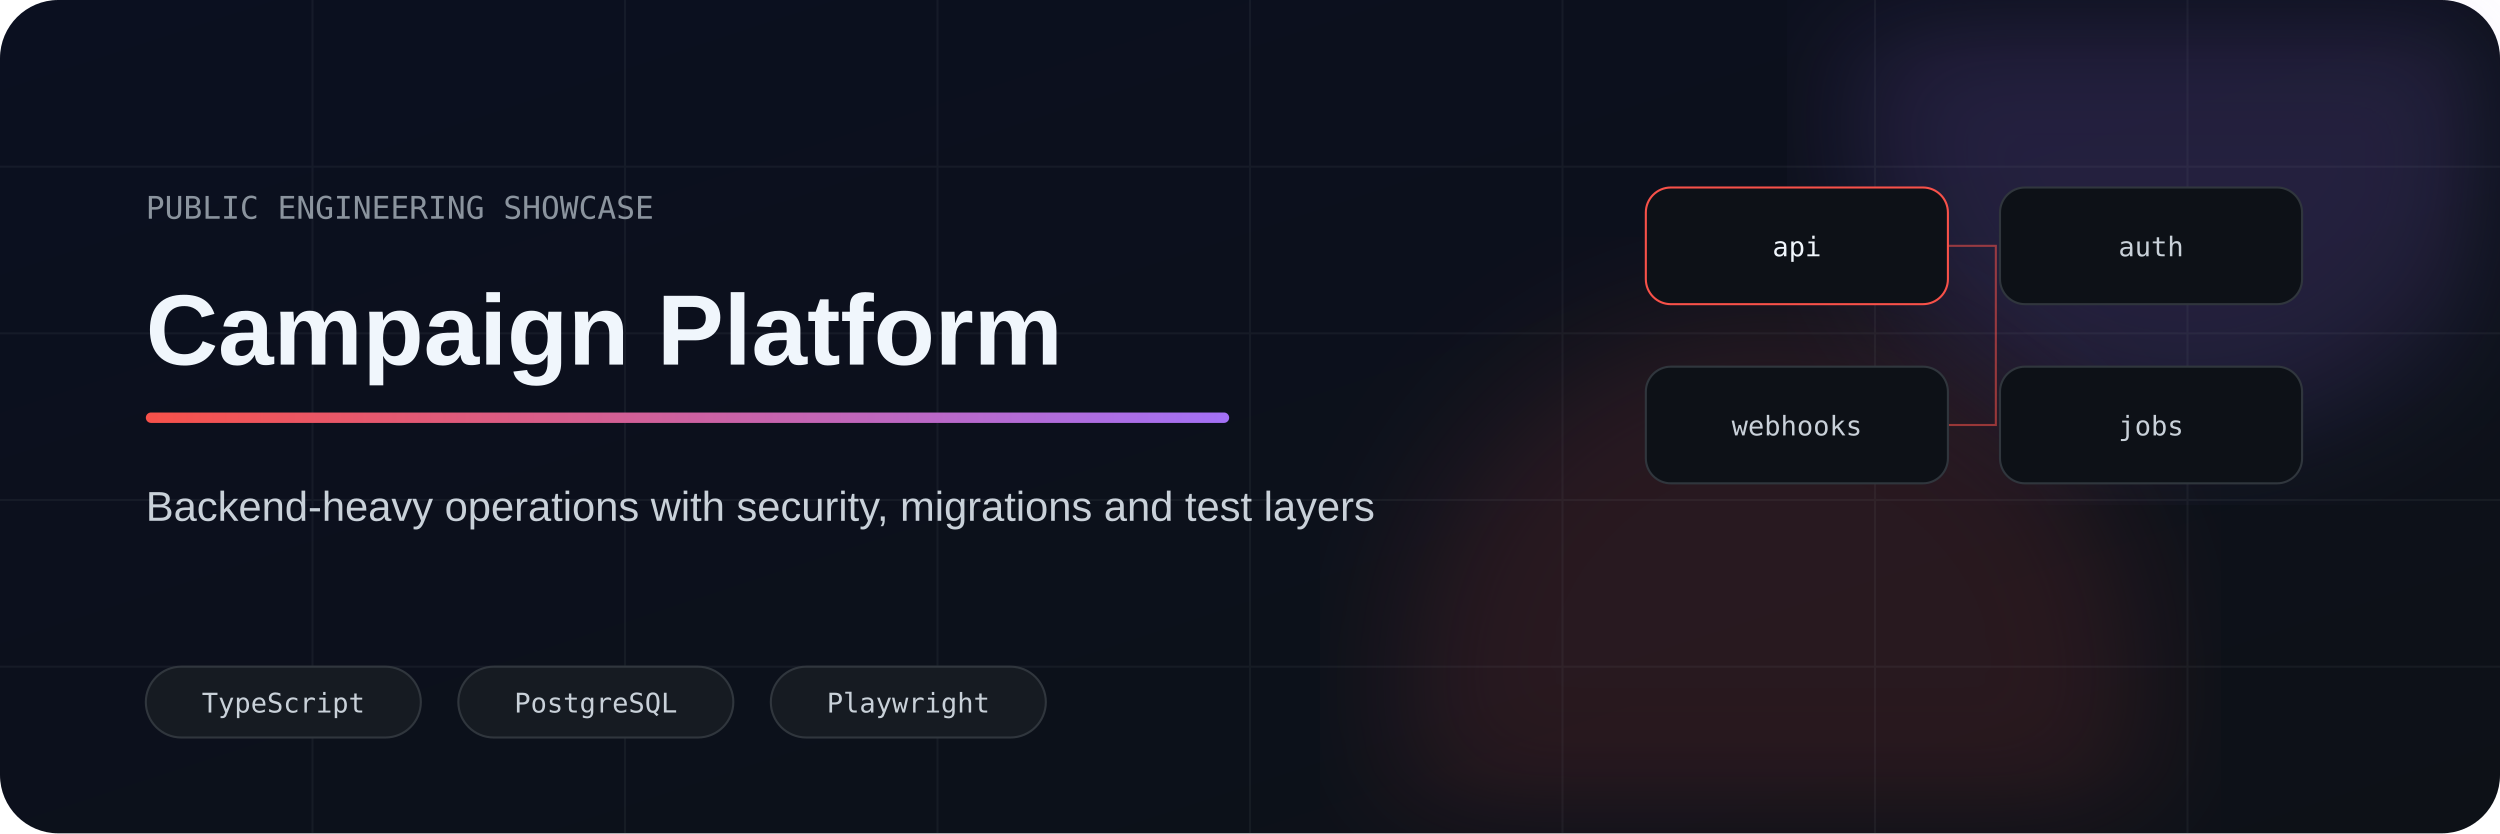
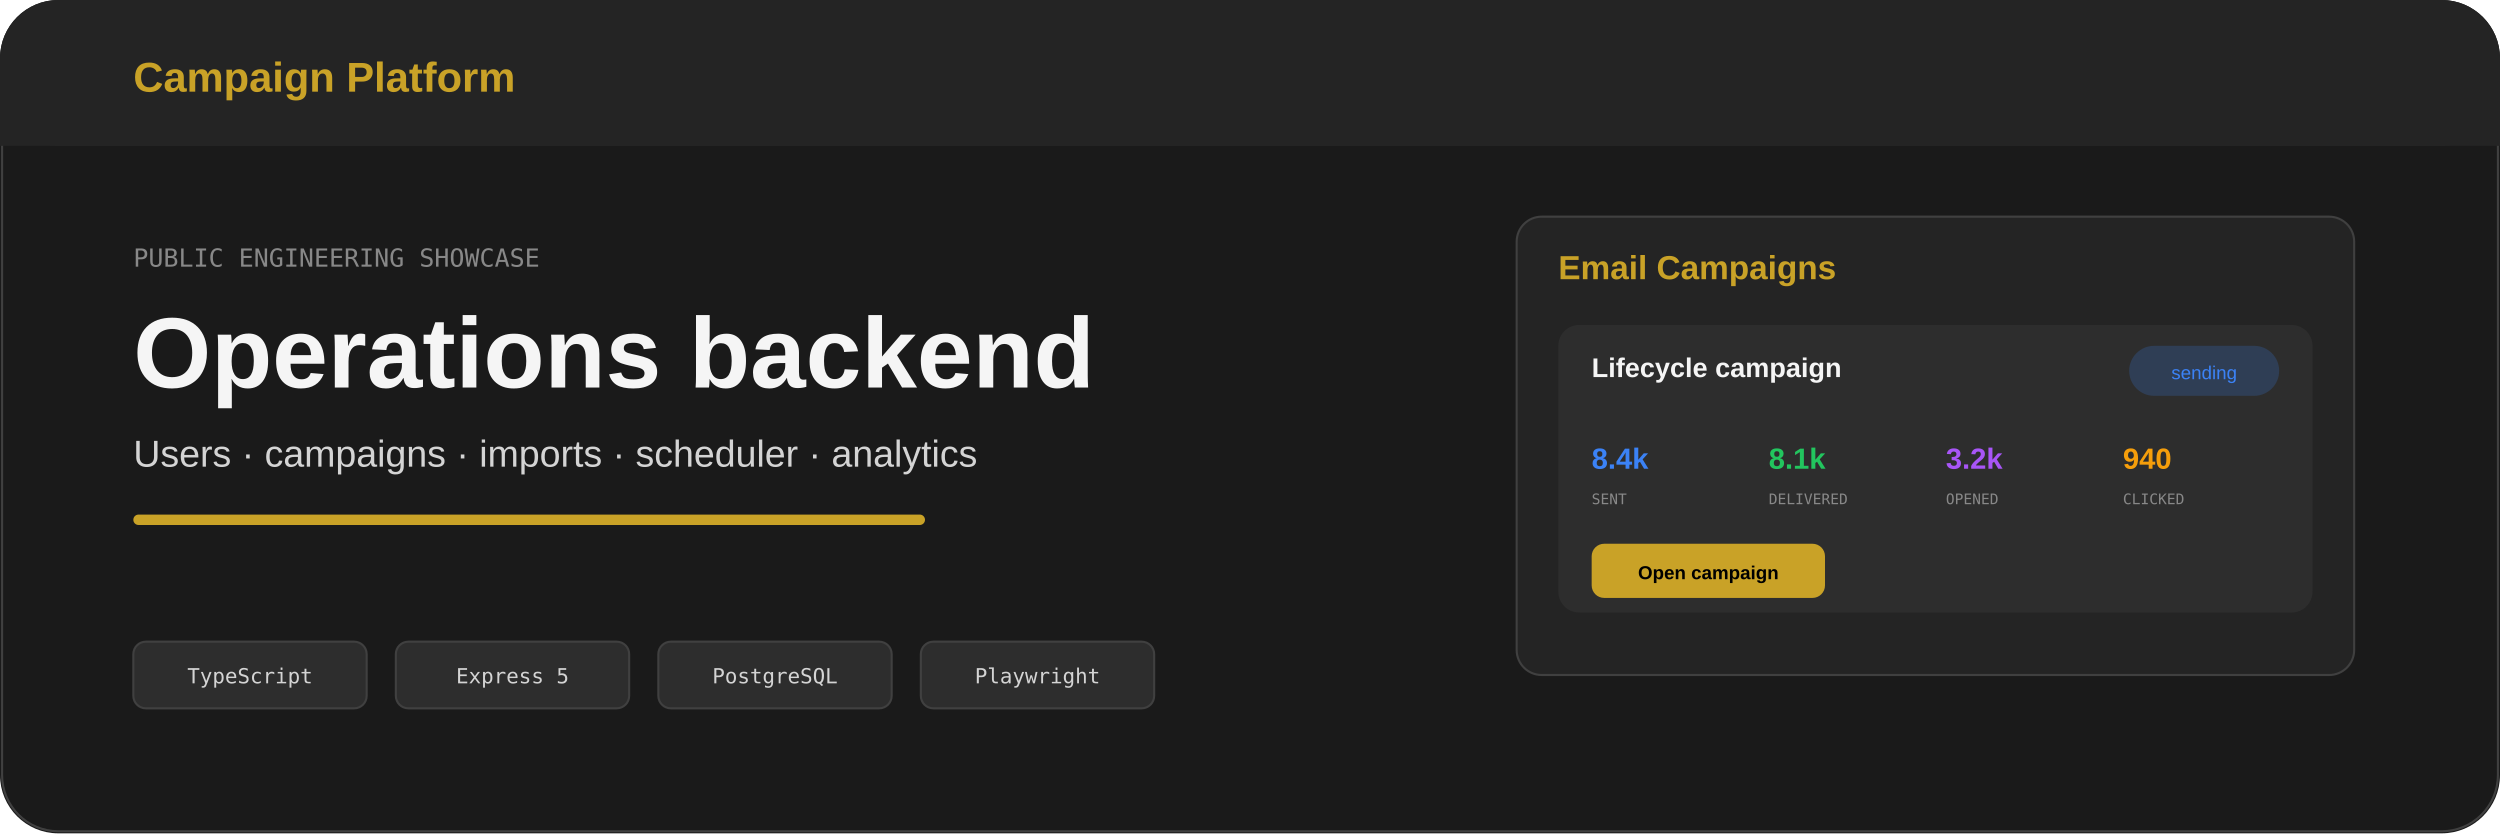
<svg xmlns="http://www.w3.org/2000/svg" width="1200" height="400" viewBox="0 0 1200 400">
-   <defs>
-     <linearGradient id="bg" x1="0" y1="0" x2="1" y2="1">
-       <stop offset="0" stop-color="#0b1020" />
-       <stop offset="1" stop-color="#0d1117" />
-     </linearGradient>
-     <linearGradient id="a" x1="0" y1="0" x2="1" y2="0">
-       <stop offset="0" stop-color="#f85149" />
-       <stop offset="1" stop-color="#a371f7" />
-     </linearGradient>
-     <filter id="g">
-       <feGaussianBlur stdDeviation="32" />
-     </filter>
-   </defs>
-   <rect width="1200" height="400" rx="28" fill="url(#bg)" />
-   <circle cx="1050" cy="50" r="160" fill="#a371f7" opacity=".16" filter="url(#g)" />
-   <circle cx="850" cy="330" r="180" fill="#f85149" opacity=".12" filter="url(#g)" />
-   <g opacity=".08" stroke="#8b949e">
-     <path d="M0 80H1200M0 160H1200M0 240H1200M0 320H1200" />
-     <path d="M150 0V400M300 0V400M450 0V400M600 0V400M750 0V400M900 0V400M1050 0V400" />
+   <rect width="1200" height="400" rx="28" fill="#1a1a1a" />
+   <rect x="1" y="1" width="1198" height="398" rx="27" fill="none" stroke="#404040" />
+   <rect x="0" y="0" width="1200" height="70" rx="28" fill="#242424" />
+   <rect y="40" width="1200" height="30" fill="#242424" />
+   <text x="64" y="44" fill="#c9a227" font-family="Arial" font-size="20" font-weight="700">Campaign Platform</text>
+   <text x="64" y="128" fill="#888" font-family="monospace" font-size="12">PUBLIC ENGINEERING SHOWCASE</text>
+   <text x="64" y="186" fill="#f5f5f5" font-family="Arial" font-size="48" font-weight="700">Operations backend</text>
+   <text x="64" y="224" fill="#d4d4d4" font-family="Arial" font-size="18">Users · campaigns · imports · scheduler · analytics</text>
+   <rect x="64" y="247" width="380" height="5" rx="2.5" fill="#c9a227" />
+   <g transform="translate(64 308)">
+     <g transform="translate(0 0)">
+       <rect width="112" height="32" rx="6" fill="#2d2d2d" stroke="#404040" />
+       <text x="56" y="20" text-anchor="middle" fill="#d4d4d4" font-family="monospace" font-size="10">TypeScript</text>
+     </g>
+     <g transform="translate(126 0)">
+       <rect width="112" height="32" rx="6" fill="#2d2d2d" stroke="#404040" />
+       <text x="56" y="20" text-anchor="middle" fill="#d4d4d4" font-family="monospace" font-size="10">Express 5</text>
+     </g>
+     <g transform="translate(252 0)">
+       <rect width="112" height="32" rx="6" fill="#2d2d2d" stroke="#404040" />
+       <text x="56" y="20" text-anchor="middle" fill="#d4d4d4" font-family="monospace" font-size="10">PostgreSQL</text>
+     </g>
+     <g transform="translate(378 0)">
+       <rect width="112" height="32" rx="6" fill="#2d2d2d" stroke="#404040" />
+       <text x="56" y="20" text-anchor="middle" fill="#d4d4d4" font-family="monospace" font-size="10">Playwright</text>
+     </g>
  </g>
-   <text x="70" y="105" fill="#8b949e" font-family="monospace" font-size="15">PUBLIC ENGINEERING SHOWCASE</text>
-   <text x="70" y="175" fill="#f0f6fc" font-family="Arial,Helvetica,sans-serif" font-size="48" font-weight="700">Campaign Platform</text>
-   <rect x="70" y="198" width="520" height="5" rx="2.5" fill="url(#a)" />
-   <text x="70" y="250" fill="#c9d1d9" font-family="Arial,Helvetica,sans-serif" font-size="20">Backend-heavy operations with security, migrations and test layers</text>
-   <g transform="translate(70 320)">
-     <rect width="132" height="34" rx="17" fill="#161b22" stroke="#30363d" />
-     <text x="66" y="22" text-anchor="middle" fill="#c9d1d9" font-family="monospace" font-size="13">TypeScript</text>
-   </g>
-   <g transform="translate(220 320)">
-     <rect width="132" height="34" rx="17" fill="#161b22" stroke="#30363d" />
-     <text x="66" y="22" text-anchor="middle" fill="#c9d1d9" font-family="monospace" font-size="13">PostgreSQL</text>
-   </g>
-   <g transform="translate(370 320)">
-     <rect width="132" height="34" rx="17" fill="#161b22" stroke="#30363d" />
-     <text x="66" y="22" text-anchor="middle" fill="#c9d1d9" font-family="monospace" font-size="13">Playwright</text>
-   </g>
-   <path d="M935 118 L958 118 L958 204 L790 204" fill="none" stroke="#f85149" opacity=".55" />
-   <g transform="translate(790 90)">
-     <rect width="145" height="56" rx="12" fill="#0d1117" stroke="#f85149" />
-     <text x="72.5" y="33" text-anchor="middle" fill="#f0f6fc" font-family="monospace" font-size="13">api</text>
-   </g>
-   <g transform="translate(960 90)">
-     <rect width="145" height="56" rx="12" fill="#0d1117" stroke="#30363d" />
-     <text x="72.5" y="33" text-anchor="middle" fill="#c9d1d9" font-family="monospace" font-size="13">auth</text>
-   </g>
-   <g transform="translate(790 176)">
-     <rect width="145" height="56" rx="12" fill="#0d1117" stroke="#30363d" />
-     <text x="72.5" y="33" text-anchor="middle" fill="#c9d1d9" font-family="monospace" font-size="13">webhooks</text>
-   </g>
-   <g transform="translate(960 176)">
-     <rect width="145" height="56" rx="12" fill="#0d1117" stroke="#30363d" />
-     <text x="72.5" y="33" text-anchor="middle" fill="#c9d1d9" font-family="monospace" font-size="13">jobs</text>
+   <g transform="translate(728 104)">
+     <rect width="402" height="220" rx="12" fill="#242424" stroke="#404040" />
+     <text x="20" y="30" fill="#c9a227" font-family="Arial" font-size="16" font-weight="700">Email Campaigns</text>
+     <g transform="translate(20 52)">
+       <rect width="362" height="138" rx="10" fill="#2d2d2d" />
+       <text x="16" y="25" fill="#f5f5f5" font-family="Arial" font-size="13" font-weight="700">Lifecycle campaign</text>
+       <rect x="274" y="10" width="72" height="24" rx="12" fill="#3b82f633" />
+       <text x="310" y="26" text-anchor="middle" fill="#3b82f6" font-family="Arial" font-size="9">sending</text>
+       <g transform="translate(16 55)">
+         <text x="0" y="14" fill="#3b82f6" font-family="Arial" font-size="14" font-weight="700">8.4k</text>
+         <text x="0" y="31" fill="#888" font-family="monospace" font-size="7">SENT</text>
+       </g>
+       <g transform="translate(101 55)">
+         <text x="0" y="14" fill="#22c55e" font-family="Arial" font-size="14" font-weight="700">8.1k</text>
+         <text x="0" y="31" fill="#888" font-family="monospace" font-size="7">DELIVERED</text>
+       </g>
+       <g transform="translate(186 55)">
+         <text x="0" y="14" fill="#a855f7" font-family="Arial" font-size="14" font-weight="700">3.2k</text>
+         <text x="0" y="31" fill="#888" font-family="monospace" font-size="7">OPENED</text>
+       </g>
+       <g transform="translate(271 55)">
+         <text x="0" y="14" fill="#f59e0b" font-family="Arial" font-size="14" font-weight="700">940</text>
+         <text x="0" y="31" fill="#888" font-family="monospace" font-size="7">CLICKED</text>
+       </g>
+       <rect x="16" y="105" width="112" height="26" rx="6" fill="#c9a227" />
+       <text x="72" y="122" text-anchor="middle" fill="#000" font-family="Arial" font-size="9" font-weight="700">Open campaign</text>
+     </g>
  </g>
</svg>
